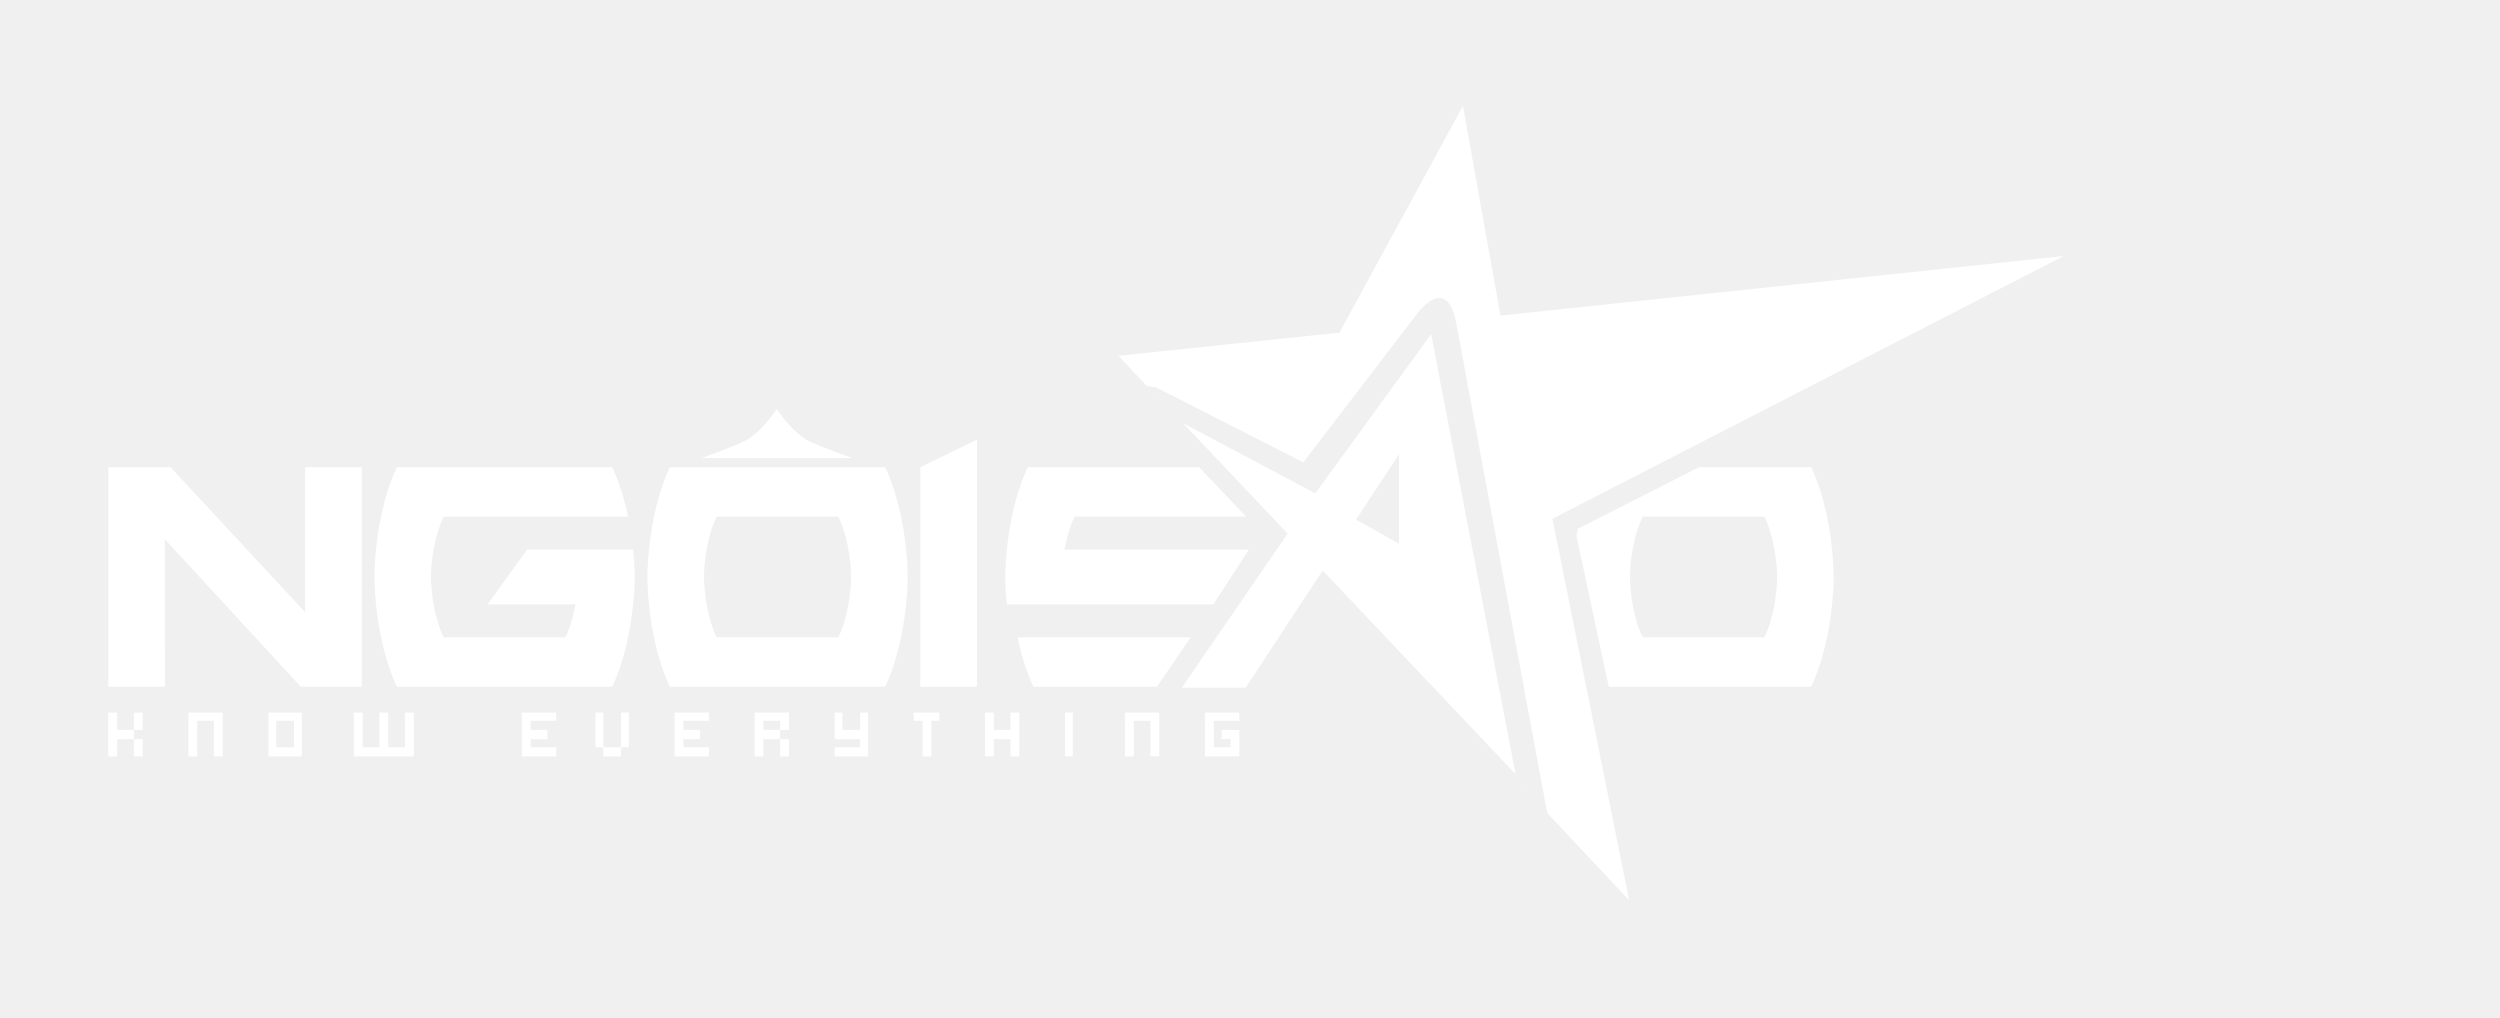
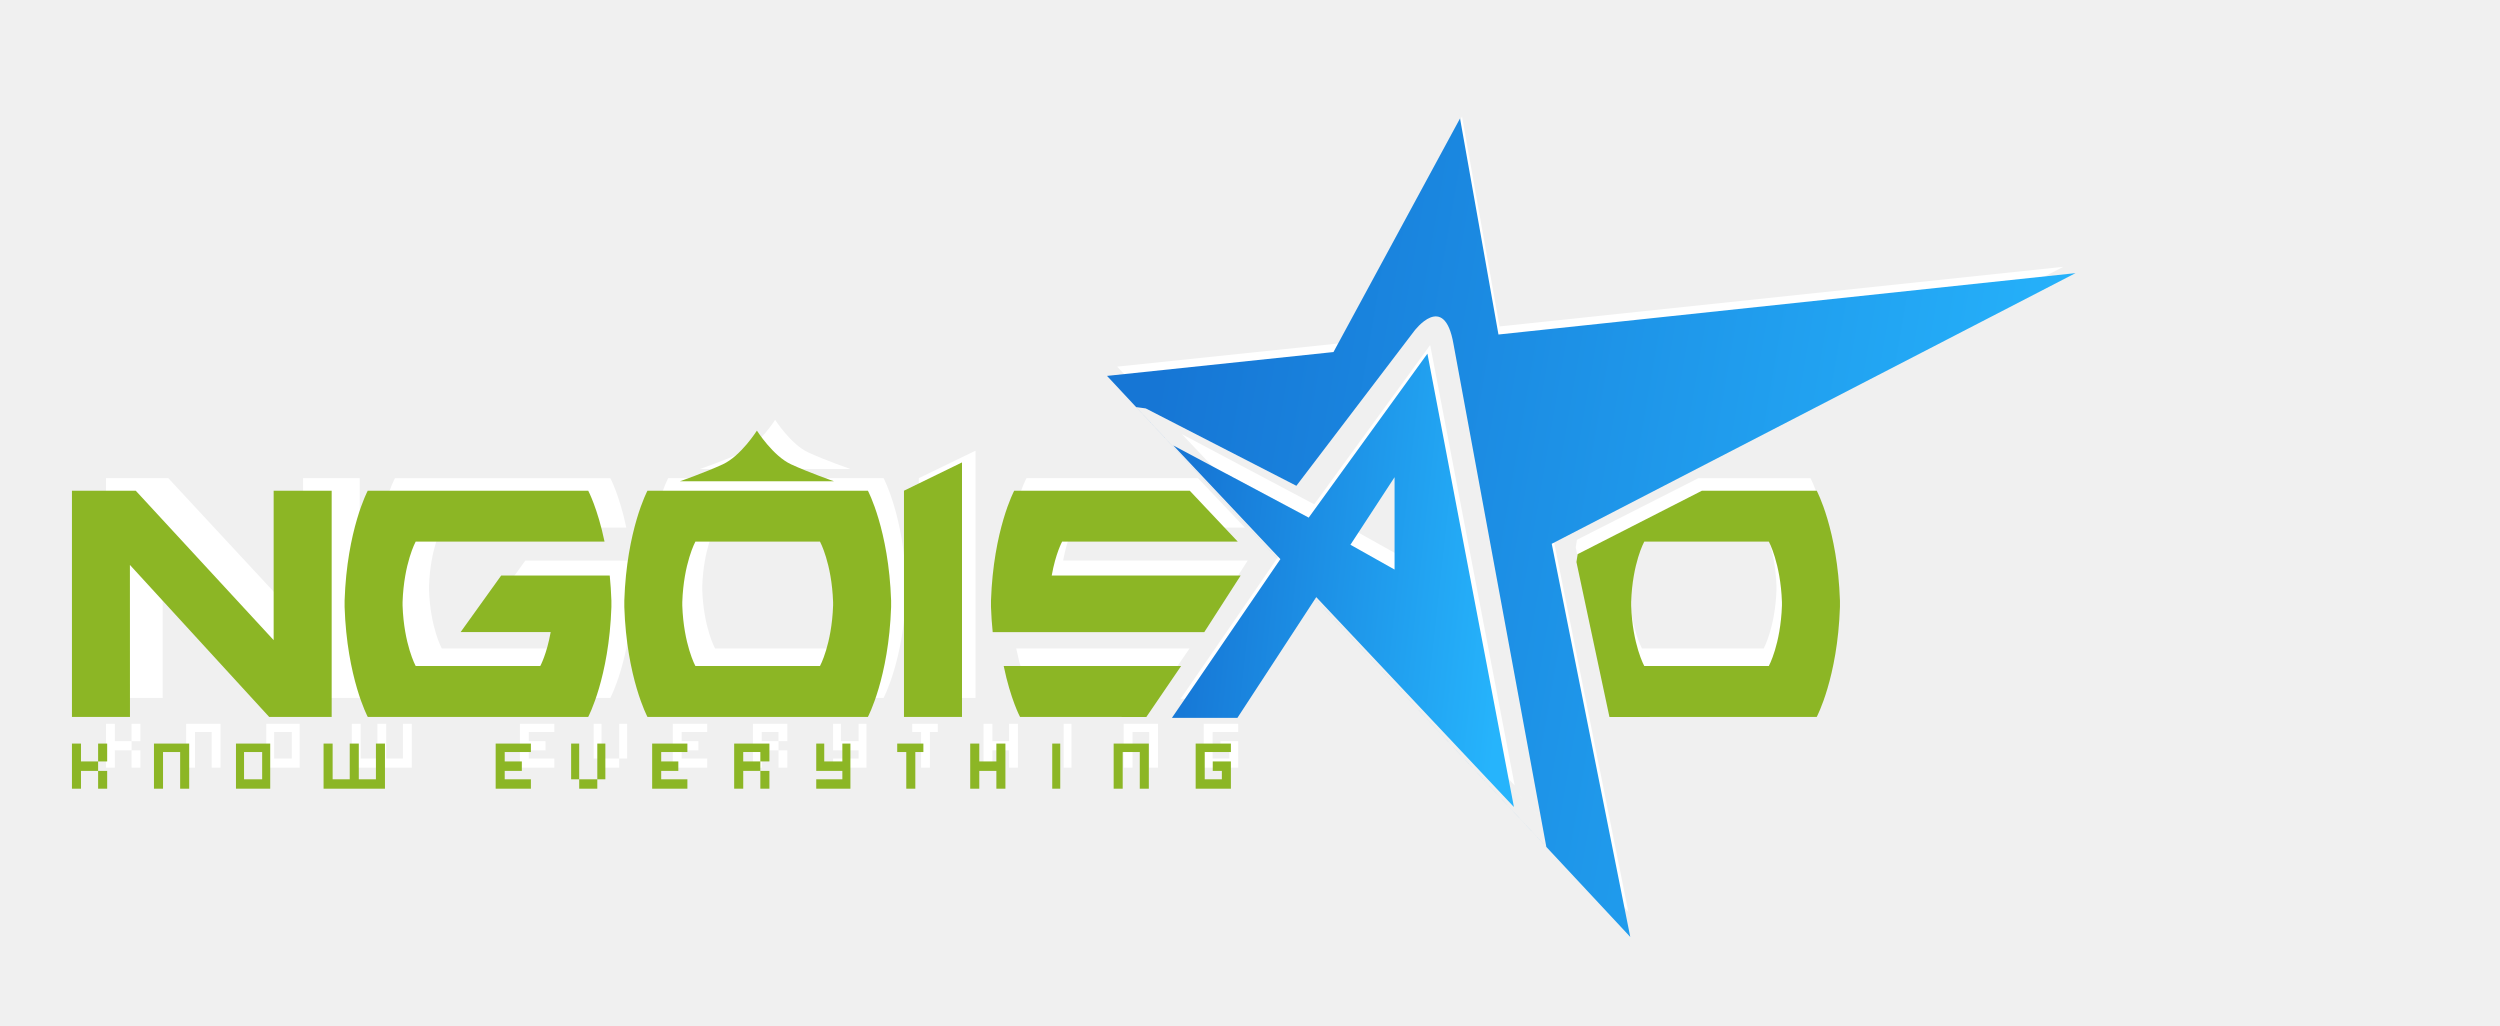
- <svg xmlns="http://www.w3.org/2000/svg" width="172" height="70" viewBox="0 0 172 70" fill="none">
-   <path fill-rule="evenodd" clip-rule="evenodd" d="M110.683 47.252L124.602 47.248C124.602 47.248 126.003 44.642 126.16 39.911V39.481C126.003 34.75 124.602 32.144 124.602 32.144H116.896L108.549 36.38C108.521 36.551 108.492 36.725 108.467 36.906L110.683 47.252ZM112.142 39.576C112.228 36.976 113.022 35.543 113.022 35.543H121.386C121.386 35.543 122.176 36.977 122.266 39.576V39.816C122.176 42.415 121.386 43.849 121.386 43.849H113.022C113.022 43.849 112.228 42.414 112.142 39.816V39.576Z" fill="white" />
-   <path fill-rule="evenodd" clip-rule="evenodd" d="M44.539 39.48V39.91C44.695 44.641 46.093 47.247 46.093 47.247H60.894C60.894 47.247 62.292 44.641 62.453 39.91V39.48C62.292 34.749 60.894 32.143 60.894 32.143H46.093C46.093 32.143 44.695 34.749 44.539 39.48ZM48.431 39.576C48.522 36.976 49.312 35.543 49.312 35.543H57.677C57.677 35.543 58.466 36.977 58.557 39.576V39.816C58.466 42.415 57.677 43.849 57.677 43.849H49.312C49.312 43.849 48.522 42.414 48.431 39.816V39.576Z" fill="white" />
-   <path fill-rule="evenodd" clip-rule="evenodd" d="M63.317 32.143L67.212 30.254V47.247H63.317V32.143Z" fill="white" />
-   <path fill-rule="evenodd" clip-rule="evenodd" d="M20.994 32.143V42.12L11.734 32.143H7.451V47.247H11.346L11.343 37.099L20.694 47.247H24.89V32.143H20.994Z" fill="white" />
-   <path fill-rule="evenodd" clip-rule="evenodd" d="M25.758 39.48V39.91C25.914 44.641 27.312 47.247 27.312 47.247H42.114C42.114 47.247 43.511 44.641 43.672 39.91V39.48C43.651 38.889 43.613 38.333 43.56 37.807H36.271L33.547 41.584H39.595C39.333 43.057 38.896 43.849 38.896 43.849H30.53C30.53 43.849 29.741 42.414 29.65 39.816V39.576C29.741 36.976 30.53 35.543 30.53 35.543H43.211C42.747 33.326 42.115 32.144 42.115 32.144H27.312C27.312 32.143 25.914 34.749 25.758 39.48Z" fill="white" />
-   <path fill-rule="evenodd" clip-rule="evenodd" d="M69.159 39.48V39.91C69.18 40.501 69.218 41.061 69.274 41.583H83.481L85.923 37.806H73.237C73.498 36.333 73.936 35.542 73.936 35.542H85.725L82.504 32.143H70.717C70.717 32.143 69.32 34.749 69.159 39.48ZM81.923 43.849H70.012C70.473 46.066 71.109 47.247 71.109 47.247L79.591 47.25L81.923 43.849Z" fill="white" />
-   <path fill-rule="evenodd" clip-rule="evenodd" d="M7.451 52.04V49.027H8.059V50.219H9.208V49.027H9.816V50.219H9.208V50.851H9.816V52.04H9.208V50.851H8.059V52.04H7.451Z" fill="white" />
-   <path fill-rule="evenodd" clip-rule="evenodd" d="M12.957 49.027H15.323V52.04H14.716V49.591H13.566V52.04H12.957V49.027Z" fill="white" />
-   <path fill-rule="evenodd" clip-rule="evenodd" d="M20.222 51.412V49.591H19.006V51.412H20.222ZM20.764 49.027V52.039H18.465V49.027H20.764Z" fill="white" />
-   <path fill-rule="evenodd" clip-rule="evenodd" d="M28.468 52.04H24.345V49.027H24.953V51.412H26.103V49.027H26.711V51.412H27.861V49.027H28.468V52.04Z" fill="white" />
-   <path fill-rule="evenodd" clip-rule="evenodd" d="M38.266 49.591H36.509V50.219H37.658V50.851H36.509V51.412H38.266V52.04H35.901V49.027H38.266V49.591Z" fill="white" />
-   <path fill-rule="evenodd" clip-rule="evenodd" d="M41.51 52.04V51.412H40.968V49.027H41.51V51.412H42.725V49.027H43.267V51.412H42.725V52.04H41.51Z" fill="white" />
-   <path fill-rule="evenodd" clip-rule="evenodd" d="M48.774 49.591H47.016V50.219H48.165V50.851H47.016V51.412H48.774V52.04H46.408V49.027H48.774V49.591Z" fill="white" />
-   <path fill-rule="evenodd" clip-rule="evenodd" d="M54.281 52.04H53.673V50.852H52.523V52.04H51.916V49.028H54.281V50.219H53.673V50.852H54.281V52.04ZM53.672 50.219V49.591H52.522V50.219H53.672Z" fill="white" />
-   <path fill-rule="evenodd" clip-rule="evenodd" d="M59.179 49.027H59.721V52.04H57.425V51.412H59.179V50.851H57.425V49.027H57.963V50.219H59.179V49.027Z" fill="white" />
-   <path fill-rule="evenodd" clip-rule="evenodd" d="M64.62 49.027V49.591H64.079V52.04H63.471V49.591H62.862V49.027H64.62Z" fill="white" />
-   <path fill-rule="evenodd" clip-rule="evenodd" d="M69.519 49.027H70.127V52.04H69.519V50.851H68.373V52.04H67.764V49.027H68.373V50.219H69.519V49.027Z" fill="white" />
-   <path d="M73.81 49.027H73.271V52.039H73.81V49.027Z" fill="white" />
-   <path fill-rule="evenodd" clip-rule="evenodd" d="M77.395 49.027H79.757V52.04H79.149V49.591H78.003V52.04H77.395V49.027Z" fill="white" />
-   <path fill-rule="evenodd" clip-rule="evenodd" d="M83.51 51.412H84.66V50.851H84.049V50.219H85.267V52.04H82.901V49.027H85.267V49.591H83.51V51.412Z" fill="white" />
-   <path fill-rule="evenodd" clip-rule="evenodd" d="M112.082 61.939L106.809 35.688L141.978 17.616L103.231 21.715L100.652 7.287L92.154 22.887L76.951 24.478L112.082 61.939ZM78.908 26.562L106.446 55.927L100.211 22.346C99.593 18.788 97.573 21.486 97.573 21.486L89.662 31.815L79.55 26.65L78.908 26.562Z" fill="white" />
-   <path fill-rule="evenodd" clip-rule="evenodd" d="M81.399 29.12L88.591 36.711L81.309 47.31H85.705L90.999 39.249L104.272 53.262L98.462 22.992L90.492 33.94L81.399 29.12ZM96.257 31.241V37.409L93.293 35.753L96.257 31.241Z" fill="white" />
-   <path fill-rule="evenodd" clip-rule="evenodd" d="M53.441 28.132C53.441 28.132 52.366 29.831 51.142 30.387C49.924 30.943 48.27 31.515 48.27 31.515H53.441H58.617C58.617 31.515 56.964 30.944 55.745 30.387C54.522 29.831 53.441 28.132 53.441 28.132Z" fill="white" />
+ <svg xmlns="http://www.w3.org/2000/svg" width="139" height="57" viewBox="0 0 139 57" fill="none">
+   <path fill-rule="evenodd" clip-rule="evenodd" d="M89.404 38.808L100.663 38.805C100.663 38.805 101.796 36.697 101.924 32.87V32.522C101.796 28.695 100.663 26.587 100.663 26.587H94.429L87.677 30.013C87.654 30.152 87.631 30.292 87.611 30.439L89.404 38.808ZM90.584 32.599C90.653 30.496 91.295 29.336 91.295 29.336H98.062C98.062 29.336 98.701 30.497 98.773 32.599V32.793C98.701 34.896 98.062 36.055 98.062 36.055H91.295C91.295 36.055 90.653 34.895 90.584 32.793V32.599Z" fill="white" />
+   <path fill-rule="evenodd" clip-rule="evenodd" d="M35.896 32.521V32.869C36.022 36.696 37.153 38.804 37.153 38.804H49.127C49.127 38.804 50.258 36.696 50.388 32.869V32.521C50.258 28.694 49.127 26.586 49.127 26.586H37.153C37.153 26.586 36.022 28.694 35.896 32.521ZM39.045 32.599C39.118 30.496 39.757 29.336 39.757 29.336H46.524C46.524 29.336 47.162 30.497 47.236 32.599V32.793C47.162 34.895 46.524 36.055 46.524 36.055H39.757C39.757 36.055 39.118 34.895 39.045 32.793V32.599Z" fill="white" />
+   <path fill-rule="evenodd" clip-rule="evenodd" d="M51.086 26.586L54.238 25.059V38.805H51.086V26.586Z" fill="white" />
+   <path fill-rule="evenodd" clip-rule="evenodd" d="M16.849 26.586V34.657L9.358 26.586H5.894V38.804H9.045L9.042 30.595L16.607 38.804H20.001V26.586H16.849Z" fill="white" />
+   <path fill-rule="evenodd" clip-rule="evenodd" d="M20.703 32.522V32.869C20.829 36.697 21.96 38.805 21.96 38.805H33.934C33.934 38.805 35.064 36.697 35.194 32.869V32.522C35.178 32.043 35.147 31.594 35.104 31.168H29.208L27.004 34.224H31.896C31.685 35.415 31.331 36.055 31.331 36.055H24.564C24.564 36.055 23.925 34.895 23.852 32.793V32.599C23.925 30.496 24.564 29.336 24.564 29.336H34.822C34.446 27.543 33.935 26.587 33.935 26.587H21.96C21.96 26.586 20.829 28.694 20.703 32.522Z" fill="white" />
+   <path fill-rule="evenodd" clip-rule="evenodd" d="M55.812 32.521V32.869C55.83 33.347 55.86 33.8 55.905 34.223H67.398L69.374 31.167H59.111C59.323 29.976 59.676 29.335 59.676 29.335H69.214L66.608 26.586H57.073C57.073 26.586 55.943 28.694 55.812 32.521ZM66.138 36.055H56.502C56.875 37.849 57.39 38.804 57.39 38.804L64.251 38.807L66.138 36.055Z" fill="white" />
+   <path fill-rule="evenodd" clip-rule="evenodd" d="M5.894 42.682V40.244H6.385V41.209H7.315V40.244H7.807V41.209H7.315V41.72H7.807V42.682H7.315V41.72H6.385V42.682H5.894Z" fill="white" />
+   <path fill-rule="evenodd" clip-rule="evenodd" d="M10.348 40.244H12.262V42.682H11.77V40.701H10.841V42.682H10.348V40.244Z" fill="white" />
+   <path fill-rule="evenodd" clip-rule="evenodd" d="M16.225 42.174V40.701H15.241V42.174H16.225ZM16.663 40.244V42.681H14.803V40.244H16.663Z" fill="white" />
+   <path fill-rule="evenodd" clip-rule="evenodd" d="M22.895 42.682H19.561V40.244H20.052V42.174H20.982V40.244H21.474V42.174H22.404V40.244H22.895V42.682Z" fill="white" />
+   <path fill-rule="evenodd" clip-rule="evenodd" d="M30.822 40.701H29.4V41.209H30.33V41.72H29.4V42.174H30.822V42.682H28.908V40.244H30.822V40.701Z" fill="white" />
+   <path fill-rule="evenodd" clip-rule="evenodd" d="M33.445 42.682V42.174H33.007V40.244H33.445V42.174H34.429V40.244H34.867V42.174H34.429V42.682H33.445Z" fill="white" />
+   <path fill-rule="evenodd" clip-rule="evenodd" d="M39.322 40.701H37.9V41.209H38.83V41.72H37.9V42.174H39.322V42.682H37.408V40.244H39.322V40.701Z" fill="white" />
+   <path fill-rule="evenodd" clip-rule="evenodd" d="M43.777 42.681H43.285V41.72H42.355V42.681H41.863V40.244H43.777V41.208H43.285V41.72H43.777V42.681ZM43.284 41.208V40.7H42.354V41.208H43.284Z" fill="white" />
+   <path fill-rule="evenodd" clip-rule="evenodd" d="M47.739 40.244H48.177V42.682H46.32V42.174H47.739V41.72H46.32V40.244H46.756V41.209H47.739V40.244Z" fill="white" />
+   <path fill-rule="evenodd" clip-rule="evenodd" d="M52.14 40.244V40.701H51.703V42.682H51.211V40.701H50.719V40.244H52.14Z" fill="white" />
+   <path fill-rule="evenodd" clip-rule="evenodd" d="M56.104 40.244H56.596V42.682H56.104V41.72H55.177V42.682H54.684V40.244H55.177V41.209H56.104V40.244Z" fill="white" />
+   <path d="M59.575 40.244H59.139V42.681H59.575V40.244Z" fill="white" />
+   <path fill-rule="evenodd" clip-rule="evenodd" d="M62.475 40.244H64.385V42.682H63.894V40.701H62.967V42.682H62.475V40.244Z" fill="white" />
+   <path fill-rule="evenodd" clip-rule="evenodd" d="M67.422 42.174H68.352V41.72H67.857V41.209H68.843V42.682H66.929V40.244H68.843V40.701H67.422V42.174Z" fill="white" />
+   <path fill-rule="evenodd" clip-rule="evenodd" d="M90.535 50.689L86.269 29.454L114.719 14.835L83.375 18.15L81.289 6.479L74.415 19.098L62.116 20.385L90.535 50.689ZM63.699 22.071L85.976 45.826L80.932 18.661C80.432 15.782 78.798 17.965 78.798 17.965L72.399 26.321L64.219 22.142L63.699 22.071Z" fill="white" />
+   <path fill-rule="evenodd" clip-rule="evenodd" d="M65.714 24.14L71.532 30.281L65.641 38.855H69.197L73.48 32.334L84.217 43.67L79.517 19.184L73.07 28.04L65.714 24.14ZM77.733 25.856V30.846L75.336 29.506L77.733 25.856Z" fill="white" />
+   <path fill-rule="evenodd" clip-rule="evenodd" d="M43.098 23.342C43.098 23.342 42.228 24.716 41.238 25.166C40.252 25.616 38.915 26.078 38.915 26.078H43.098H47.284C47.284 26.078 45.947 25.616 44.961 25.166C43.971 24.716 43.098 23.342 43.098 23.342Z" fill="white" />
+   <path fill-rule="evenodd" clip-rule="evenodd" d="M89.485 39.864L101.01 39.861C101.01 39.861 102.17 37.691 102.301 33.751V33.393C102.17 29.453 101.01 27.283 101.01 27.283H94.629L87.717 30.811C87.694 30.953 87.67 31.098 87.65 31.249L89.485 39.864ZM90.692 33.472C90.764 31.307 91.421 30.113 91.421 30.113H98.347C98.347 30.113 99.001 31.308 99.076 33.472V33.672C99.001 35.836 98.347 37.03 98.347 37.03H91.421C91.421 37.03 90.764 35.835 90.692 33.672V33.472Z" fill="#8CB625" />
+   <path fill-rule="evenodd" clip-rule="evenodd" d="M34.712 33.393V33.751C34.841 37.691 35.999 39.861 35.999 39.861H48.255C48.255 39.861 49.413 37.691 49.546 33.751V33.393C49.413 29.453 48.255 27.283 48.255 27.283H35.999C35.999 27.283 34.841 29.453 34.712 33.393ZM37.935 33.473C38.011 31.308 38.664 30.114 38.664 30.114H45.591C45.591 30.114 46.245 31.309 46.32 33.473V33.672C46.245 35.837 45.591 37.031 45.591 37.031H38.664C38.664 37.031 38.011 35.836 37.935 33.672V33.473Z" fill="#8CB625" />
+   <path fill-rule="evenodd" clip-rule="evenodd" d="M50.261 27.283L53.487 25.71V39.86H50.261V27.283Z" fill="#8CB625" />
+   <path fill-rule="evenodd" clip-rule="evenodd" d="M15.215 27.283V35.592L7.547 27.283H4V39.861H7.226L7.223 31.41L14.966 39.861H18.441V27.283H15.215Z" fill="#8CB625" />
+   <path fill-rule="evenodd" clip-rule="evenodd" d="M19.16 33.392V33.75C19.289 37.69 20.447 39.86 20.447 39.86H32.704C32.704 39.86 33.861 37.69 33.994 33.75V33.392C33.977 32.9 33.945 32.437 33.901 31.999H27.866L25.61 35.144H30.618C30.401 36.371 30.039 37.03 30.039 37.03H23.112C23.112 37.03 22.458 35.835 22.383 33.672V33.472C22.458 31.307 23.112 30.113 23.112 30.113H33.612C33.228 28.267 32.705 27.283 32.705 27.283H20.447C20.447 27.282 19.289 29.452 19.16 33.392Z" fill="#8CB625" />
+   <path fill-rule="evenodd" clip-rule="evenodd" d="M55.099 33.393V33.751C55.117 34.243 55.148 34.71 55.194 35.145H66.959L68.981 31.999H58.476C58.692 30.773 59.055 30.113 59.055 30.113H68.818L66.15 27.283H56.39C56.39 27.283 55.233 29.453 55.099 33.393ZM65.669 37.031H55.806C56.187 38.877 56.714 39.861 56.714 39.861L63.737 39.864L65.669 37.031Z" fill="#8CB625" />
+   <path fill-rule="evenodd" clip-rule="evenodd" d="M4 43.852V41.343H4.503V42.336H5.455V41.343H5.959V42.336H5.455V42.862H5.959V43.852H5.455V42.862H4.503V43.852H4Z" fill="#8CB625" />
+   <path fill-rule="evenodd" clip-rule="evenodd" d="M8.56 41.343H10.519V43.852H10.016V41.813H9.064V43.852H8.56V41.343Z" fill="#8CB625" />
+   <path fill-rule="evenodd" clip-rule="evenodd" d="M14.576 43.329V41.813H13.569V43.329H14.576ZM15.024 41.343V43.851H13.12V41.343H15.024Z" fill="#8CB625" />
+   <path fill-rule="evenodd" clip-rule="evenodd" d="M21.404 43.852H17.99V41.343H18.494V43.329H19.445V41.343H19.949V43.329H20.901V41.343H21.404V43.852Z" fill="#8CB625" />
+   <path fill-rule="evenodd" clip-rule="evenodd" d="M29.518 41.813H28.062V42.336H29.014V42.862H28.062V43.329H29.518V43.852H27.559V41.343H29.518V41.813Z" fill="#8CB625" />
+   <path fill-rule="evenodd" clip-rule="evenodd" d="M32.203 43.852V43.329H31.755V41.343H32.203V43.329H33.21V41.343H33.658V43.329H33.21V43.852H32.203Z" fill="#8CB625" />
+   <path fill-rule="evenodd" clip-rule="evenodd" d="M38.219 41.813H36.763V42.336H37.715V42.862H36.763V43.329H38.219V43.852H36.26V41.343H38.219V41.813Z" fill="#8CB625" />
+   <path fill-rule="evenodd" clip-rule="evenodd" d="M42.779 43.851H42.275V42.862H41.324V43.851H40.82V41.343H42.779V42.335H42.275V42.862H42.779V43.851ZM42.275 42.335V41.812H41.323V42.335H42.275Z" fill="#8CB625" />
+   <path fill-rule="evenodd" clip-rule="evenodd" d="M46.835 41.343H47.283V43.852H45.383V43.329H46.835V42.862H45.383V41.343H45.828V42.336H46.835V41.343Z" fill="#8CB625" />
+   <path fill-rule="evenodd" clip-rule="evenodd" d="M51.34 41.343V41.813H50.892V43.852H50.389V41.813H49.885V41.343H51.34Z" fill="#8CB625" />
+   <path fill-rule="evenodd" clip-rule="evenodd" d="M55.398 41.343H55.901V43.852H55.398V42.862H54.448V43.852H53.944V41.343H54.448V42.336H55.398V41.343Z" fill="#8CB625" />
+   <path d="M58.95 41.343H58.504V43.851H58.95V41.343Z" fill="#8CB625" />
+   <path fill-rule="evenodd" clip-rule="evenodd" d="M61.919 41.343H63.875V43.852H63.371V41.813H62.422V43.852H61.919V41.343Z" fill="#8CB625" />
+   <path fill-rule="evenodd" clip-rule="evenodd" d="M66.983 43.329H67.935V42.862H67.429V42.336H68.438V43.852H66.479V41.343H68.438V41.813H66.983V43.329Z" fill="#8CB625" />
+   <path fill-rule="evenodd" clip-rule="evenodd" d="M90.643 52.094L86.276 30.235L115.399 15.186L83.314 18.599L81.178 6.584L74.141 19.574L61.551 20.9L90.643 52.094ZM63.172 22.635L85.976 47.088L80.813 19.125C80.3 16.161 78.628 18.408 78.628 18.408L72.078 27.01L63.704 22.708L63.172 22.635Z" fill="url(#paint0_linear)" />
+   <path fill-rule="evenodd" clip-rule="evenodd" d="M65.235 24.766L71.19 31.087L65.16 39.913H68.8L73.184 33.2L84.175 44.87L79.364 19.663L72.764 28.78L65.235 24.766ZM77.538 26.532V31.668L75.084 30.289L77.538 26.532Z" fill="url(#paint1_linear)" />
+   <path fill-rule="evenodd" clip-rule="evenodd" d="M42.084 23.942C42.084 23.942 41.193 25.357 40.18 25.82C39.171 26.283 37.802 26.759 37.802 26.759H42.084H46.37C46.37 26.759 45.001 26.284 43.991 25.82C42.978 25.357 42.084 23.942 42.084 23.942Z" fill="#8CB625" />
+   <defs>
+     <linearGradient id="paint0_linear" x1="115.688" y1="26.509" x2="64.965" y2="17.795" gradientUnits="userSpaceOnUse">
+       <stop stop-color="#26B4FC" />
+       <stop offset="1" stop-color="#1676D5" />
+     </linearGradient>
+     <linearGradient id="paint1_linear" x1="84.277" y1="30.699" x2="66.055" y2="28.703" gradientUnits="userSpaceOnUse">
+       <stop stop-color="#26B4FC" />
+       <stop offset="1" stop-color="#1676D5" />
+     </linearGradient>
+   </defs>
</svg>
